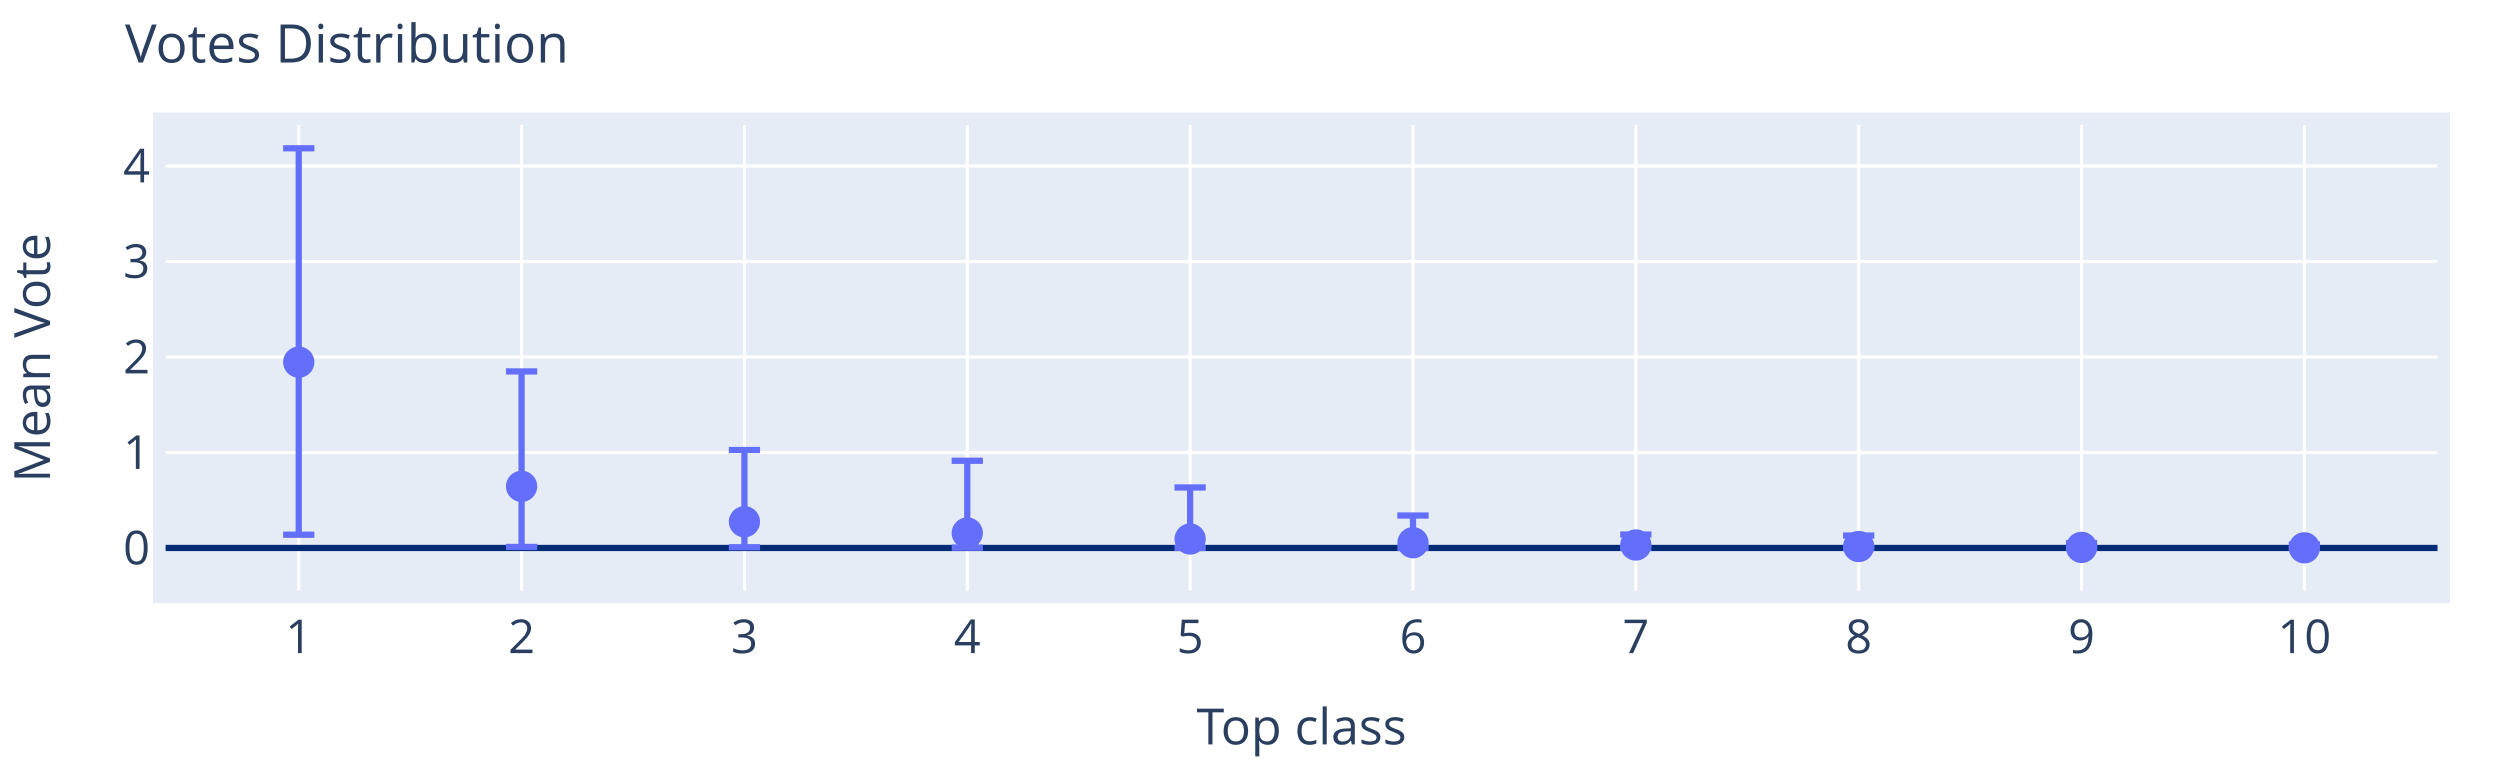
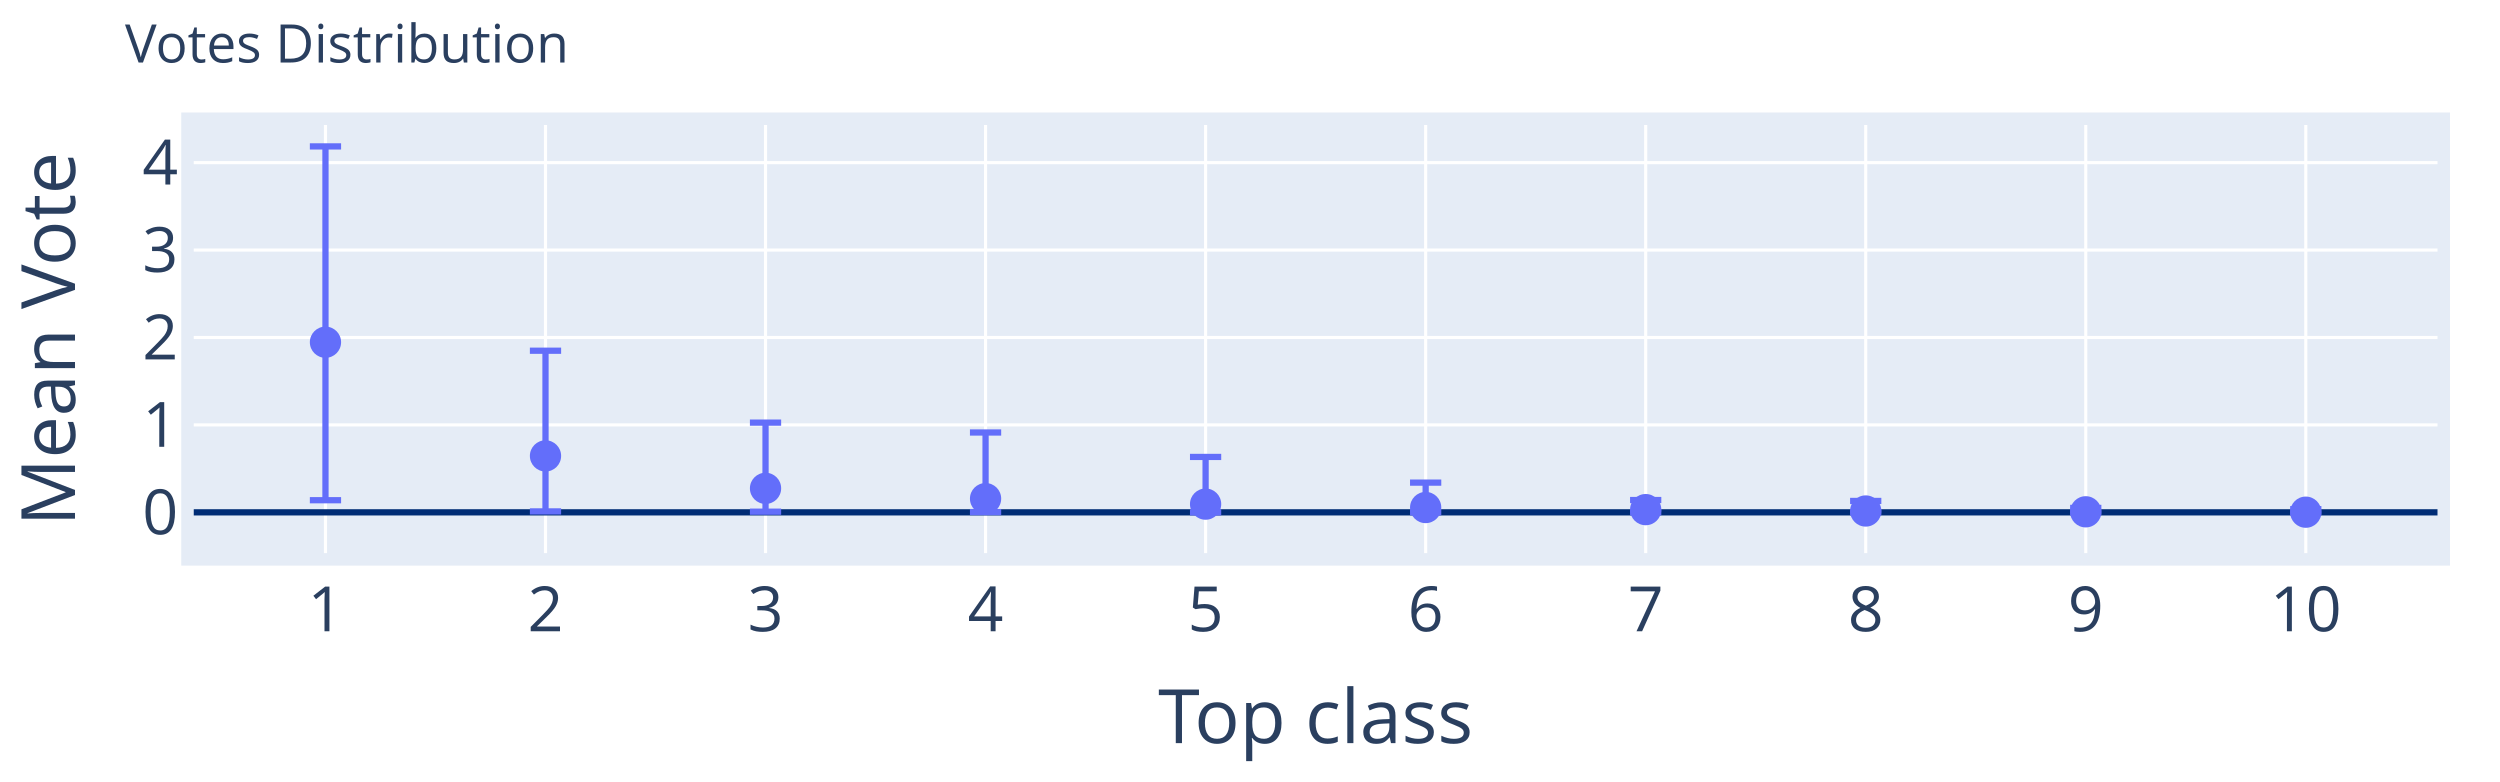
<svg xmlns="http://www.w3.org/2000/svg" class="main-svg" width="800" height="250" style="" viewBox="0 0 800 250">
  <rect x="0" y="0" width="800" height="250" style="fill: rgb(255, 255, 255); fill-opacity: 1;" />
-   <defs id="defs-b83295">
+   <defs id="defs-5226c3">
    <g class="clips">
-       <clipPath id="clipb83295xyplot" class="plotclip">
-         <rect width="727" height="149" />
+       <clipPath id="clip5226c3xyplot" class="plotclip">
+         <rect width="718" height="137" />
      </clipPath>
-       <clipPath class="axesclip" id="clipb83295x">
-         <rect x="53" y="0" width="727" height="250" />
+       <clipPath class="axesclip" id="clip5226c3x">
+         <rect x="62" y="0" width="718" height="250" />
      </clipPath>
-       <clipPath class="axesclip" id="clipb83295y">
-         <rect x="0" y="40" width="800" height="149" />
+       <clipPath class="axesclip" id="clip5226c3y">
+         <rect x="0" y="40" width="800" height="137" />
      </clipPath>
-       <clipPath class="axesclip" id="clipb83295xy">
-         <rect x="53" y="40" width="727" height="149" />
+       <clipPath class="axesclip" id="clip5226c3xy">
+         <rect x="62" y="40" width="718" height="137" />
      </clipPath>
    </g>
    <g class="gradients" />
  </defs>
  <g class="bglayer">
-     <rect class="bg" x="49" y="36" width="735" height="157" style="fill: rgb(229, 236, 246); fill-opacity: 1; stroke-width: 0;" />
+     <rect class="bg" x="58" y="36" width="726" height="145" style="fill: rgb(229, 236, 246); fill-opacity: 1; stroke-width: 0;" />
  </g>
  <g class="layer-below">
    <g class="imagelayer" />
    <g class="shapelayer" />
  </g>
  <g class="cartesianlayer">
    <g class="subplot xy">
      <g class="layer-subplot">
        <g class="shapelayer" />
        <g class="imagelayer" />
      </g>
      <g class="gridlayer">
        <g class="x">
-           <path class="xgrid crisp" transform="translate(95.6,0)" d="M0,40v149" style="stroke: rgb(255, 255, 255); stroke-opacity: 1; stroke-width: 1px;" />
-           <path class="xgrid crisp" transform="translate(166.91,0)" d="M0,40v149" style="stroke: rgb(255, 255, 255); stroke-opacity: 1; stroke-width: 1px;" />
-           <path class="xgrid crisp" transform="translate(238.22,0)" d="M0,40v149" style="stroke: rgb(255, 255, 255); stroke-opacity: 1; stroke-width: 1px;" />
-           <path class="xgrid crisp" transform="translate(309.53,0)" d="M0,40v149" style="stroke: rgb(255, 255, 255); stroke-opacity: 1; stroke-width: 1px;" />
-           <path class="xgrid crisp" transform="translate(380.84,0)" d="M0,40v149" style="stroke: rgb(255, 255, 255); stroke-opacity: 1; stroke-width: 1px;" />
-           <path class="xgrid crisp" transform="translate(452.16,0)" d="M0,40v149" style="stroke: rgb(255, 255, 255); stroke-opacity: 1; stroke-width: 1px;" />
-           <path class="xgrid crisp" transform="translate(523.47,0)" d="M0,40v149" style="stroke: rgb(255, 255, 255); stroke-opacity: 1; stroke-width: 1px;" />
-           <path class="xgrid crisp" transform="translate(594.78,0)" d="M0,40v149" style="stroke: rgb(255, 255, 255); stroke-opacity: 1; stroke-width: 1px;" />
-           <path class="xgrid crisp" transform="translate(666.09,0)" d="M0,40v149" style="stroke: rgb(255, 255, 255); stroke-opacity: 1; stroke-width: 1px;" />
-           <path class="xgrid crisp" transform="translate(737.4,0)" d="M0,40v149" style="stroke: rgb(255, 255, 255); stroke-opacity: 1; stroke-width: 1px;" />
+           <path class="xgrid crisp" transform="translate(104.15,0)" d="M0,40v137" style="stroke: rgb(255, 255, 255); stroke-opacity: 1; stroke-width: 1px;" />
+           <path class="xgrid crisp" transform="translate(174.56,0)" d="M0,40v137" style="stroke: rgb(255, 255, 255); stroke-opacity: 1; stroke-width: 1px;" />
+           <path class="xgrid crisp" transform="translate(244.97,0)" d="M0,40v137" style="stroke: rgb(255, 255, 255); stroke-opacity: 1; stroke-width: 1px;" />
+           <path class="xgrid crisp" transform="translate(315.38,0)" d="M0,40v137" style="stroke: rgb(255, 255, 255); stroke-opacity: 1; stroke-width: 1px;" />
+           <path class="xgrid crisp" transform="translate(385.79,0)" d="M0,40v137" style="stroke: rgb(255, 255, 255); stroke-opacity: 1; stroke-width: 1px;" />
+           <path class="xgrid crisp" transform="translate(456.21,0)" d="M0,40v137" style="stroke: rgb(255, 255, 255); stroke-opacity: 1; stroke-width: 1px;" />
+           <path class="xgrid crisp" transform="translate(526.62,0)" d="M0,40v137" style="stroke: rgb(255, 255, 255); stroke-opacity: 1; stroke-width: 1px;" />
+           <path class="xgrid crisp" transform="translate(597.03,0)" d="M0,40v137" style="stroke: rgb(255, 255, 255); stroke-opacity: 1; stroke-width: 1px;" />
+           <path class="xgrid crisp" transform="translate(667.44,0)" d="M0,40v137" style="stroke: rgb(255, 255, 255); stroke-opacity: 1; stroke-width: 1px;" />
+           <path class="xgrid crisp" transform="translate(737.85,0)" d="M0,40v137" style="stroke: rgb(255, 255, 255); stroke-opacity: 1; stroke-width: 1px;" />
        </g>
        <g class="y">
-           <path class="ygrid crisp" transform="translate(0,144.8)" d="M53,0h727" style="stroke: rgb(255, 255, 255); stroke-opacity: 1; stroke-width: 1px;" />
-           <path class="ygrid crisp" transform="translate(0,114.24)" d="M53,0h727" style="stroke: rgb(255, 255, 255); stroke-opacity: 1; stroke-width: 1px;" />
-           <path class="ygrid crisp" transform="translate(0,83.68)" d="M53,0h727" style="stroke: rgb(255, 255, 255); stroke-opacity: 1; stroke-width: 1px;" />
-           <path class="ygrid crisp" transform="translate(0,53.12)" d="M53,0h727" style="stroke: rgb(255, 255, 255); stroke-opacity: 1; stroke-width: 1px;" />
+           <path class="ygrid crisp" transform="translate(0,135.97)" d="M62,0h718" style="stroke: rgb(255, 255, 255); stroke-opacity: 1; stroke-width: 1px;" />
+           <path class="ygrid crisp" transform="translate(0,108)" d="M62,0h718" style="stroke: rgb(255, 255, 255); stroke-opacity: 1; stroke-width: 1px;" />
+           <path class="ygrid crisp" transform="translate(0,80.02)" d="M62,0h718" style="stroke: rgb(255, 255, 255); stroke-opacity: 1; stroke-width: 1px;" />
+           <path class="ygrid crisp" transform="translate(0,52.04)" d="M62,0h718" style="stroke: rgb(255, 255, 255); stroke-opacity: 1; stroke-width: 1px;" />
        </g>
      </g>
      <g class="zerolinelayer">
-         <path class="yzl zl crisp" transform="translate(0,175.35)" d="M53,0h727" style="stroke: rgb(0, 44, 117); stroke-opacity: 1; stroke-width: 2px;" />
+         <path class="yzl zl crisp" transform="translate(0,163.95)" d="M62,0h718" style="stroke: rgb(0, 44, 117); stroke-opacity: 1; stroke-width: 2px;" />
      </g>
      <path class="xlines-below" />
      <path class="ylines-below" />
      <g class="overlines-below" />
      <g class="xaxislayer-below" />
      <g class="yaxislayer-below" />
      <g class="overaxes-below" />
-       <g class="plot" transform="translate(53, 40)" clip-path="url('#clipb83295xyplot')">
+       <g class="plot" transform="translate(62, 40)" clip-path="url('#clip5226c3xyplot')">
        <g class="scatterlayer mlayer">
-           <g class="trace scatter trace002fa70f-e312-46e1-80ba-8125e4d335e3" style="stroke-miterlimit: 2; opacity: 1;">
+           <g class="trace scatter trace9e7f3ccd-c15f-4309-8ac1-215952b43419" style="stroke-miterlimit: 2; opacity: 1;">
            <g class="fills" />
            <g class="errorbars">
              <g class="errorbar" style="opacity: 1;">
-                 <path class="yerror" d="M37.6,7.45h10m-5,0V131.11m-5,0h10" style="vector-effect: non-scaling-stroke; stroke-width: 2px; stroke: rgb(99, 110, 250); stroke-opacity: 1;" />
+                 <path class="yerror" d="M37.15,6.85h10m-5,0V120.07m-5,0h10" style="vector-effect: non-scaling-stroke; stroke-width: 2px; stroke: rgb(99, 110, 250); stroke-opacity: 1;" />
              </g>
              <g class="errorbar" style="opacity: 1;">
-                 <path class="yerror" d="M108.91,78.86h10m-5,0V135.02m-5,0h10" style="vector-effect: non-scaling-stroke; stroke-width: 2px; stroke: rgb(99, 110, 250); stroke-opacity: 1;" />
+                 <path class="yerror" d="M107.56,72.23h10m-5,0V123.65m-5,0h10" style="vector-effect: non-scaling-stroke; stroke-width: 2px; stroke: rgb(99, 110, 250); stroke-opacity: 1;" />
              </g>
              <g class="errorbar" style="opacity: 1;">
-                 <path class="yerror" d="M180.22,104h10m-5,0V135.12m-5,0h10" style="vector-effect: non-scaling-stroke; stroke-width: 2px; stroke: rgb(99, 110, 250); stroke-opacity: 1;" />
+                 <path class="yerror" d="M177.97,95.24h10m-5,0V123.74m-5,0h10" style="vector-effect: non-scaling-stroke; stroke-width: 2px; stroke: rgb(99, 110, 250); stroke-opacity: 1;" />
              </g>
              <g class="errorbar" style="opacity: 1;">
-                 <path class="yerror" d="M251.53,107.45h10m-5,0V135.25m-5,0h10" style="vector-effect: non-scaling-stroke; stroke-width: 2px; stroke: rgb(99, 110, 250); stroke-opacity: 1;" />
+                 <path class="yerror" d="M248.38,98.4h10m-5,0V123.86m-5,0h10" style="vector-effect: non-scaling-stroke; stroke-width: 2px; stroke: rgb(99, 110, 250); stroke-opacity: 1;" />
              </g>
              <g class="errorbar" style="opacity: 1;">
-                 <path class="yerror" d="M322.84,115.99h10m-5,0V135.35m-5,0h10" style="vector-effect: non-scaling-stroke; stroke-width: 2px; stroke: rgb(99, 110, 250); stroke-opacity: 1;" />
+                 <path class="yerror" d="M318.79,106.22h10m-5,0V123.95m-5,0h10" style="vector-effect: non-scaling-stroke; stroke-width: 2px; stroke: rgb(99, 110, 250); stroke-opacity: 1;" />
              </g>
              <g class="errorbar" style="opacity: 1;">
-                 <path class="yerror" d="M394.16,124.97h10m-5,0V135.35m-5,0h10" style="vector-effect: non-scaling-stroke; stroke-width: 2px; stroke: rgb(99, 110, 250); stroke-opacity: 1;" />
+                 <path class="yerror" d="M389.21,114.44h10m-5,0V123.95m-5,0h10" style="vector-effect: non-scaling-stroke; stroke-width: 2px; stroke: rgb(99, 110, 250); stroke-opacity: 1;" />
              </g>
              <g class="errorbar" style="opacity: 1;">
-                 <path class="yerror" d="M465.47,131.05h10m-5,0V135.35m-5,0h10" style="vector-effect: non-scaling-stroke; stroke-width: 2px; stroke: rgb(99, 110, 250); stroke-opacity: 1;" />
+                 <path class="yerror" d="M459.62,120.01h10m-5,0V123.95m-5,0h10" style="vector-effect: non-scaling-stroke; stroke-width: 2px; stroke: rgb(99, 110, 250); stroke-opacity: 1;" />
              </g>
              <g class="errorbar" style="opacity: 1;">
-                 <path class="yerror" d="M536.78,131.37h10m-5,0V135.35m-5,0h10" style="vector-effect: non-scaling-stroke; stroke-width: 2px; stroke: rgb(99, 110, 250); stroke-opacity: 1;" />
+                 <path class="yerror" d="M530.03,120.3h10m-5,0V123.95m-5,0h10" style="vector-effect: non-scaling-stroke; stroke-width: 2px; stroke: rgb(99, 110, 250); stroke-opacity: 1;" />
              </g>
              <g class="errorbar" style="opacity: 1;">
-                 <path class="yerror" d="M608.09,133.81h10m-5,0V135.35m-5,0h10" style="vector-effect: non-scaling-stroke; stroke-width: 2px; stroke: rgb(99, 110, 250); stroke-opacity: 1;" />
+                 <path class="yerror" d="M600.44,122.53h10m-5,0V123.95m-5,0h10" style="vector-effect: non-scaling-stroke; stroke-width: 2px; stroke: rgb(99, 110, 250); stroke-opacity: 1;" />
              </g>
              <g class="errorbar" style="opacity: 1;">
-                 <path class="yerror" d="M679.4,134.24h10m-5,0V135.35m-5,0h10" style="vector-effect: non-scaling-stroke; stroke-width: 2px; stroke: rgb(99, 110, 250); stroke-opacity: 1;" />
+                 <path class="yerror" d="M670.85,122.93h10m-5,0V123.95m-5,0h10" style="vector-effect: non-scaling-stroke; stroke-width: 2px; stroke: rgb(99, 110, 250); stroke-opacity: 1;" />
              </g>
            </g>
            <g class="lines" />
            <g class="points">
-               <path class="point" transform="translate(42.6,75.89)" d="M5,0A5,5 0 1,1 0,-5A5,5 0 0,1 5,0Z" style="opacity: 1; stroke-width: 0px; fill: rgb(99, 110, 250); fill-opacity: 1;" />
-               <path class="point" transform="translate(113.91,115.63)" d="M5,0A5,5 0 1,1 0,-5A5,5 0 0,1 5,0Z" style="opacity: 1; stroke-width: 0px; fill: rgb(99, 110, 250); fill-opacity: 1;" />
-               <path class="point" transform="translate(185.22,126.96)" d="M5,0A5,5 0 1,1 0,-5A5,5 0 0,1 5,0Z" style="opacity: 1; stroke-width: 0px; fill: rgb(99, 110, 250); fill-opacity: 1;" />
-               <path class="point" transform="translate(256.53,130.57)" d="M5,0A5,5 0 1,1 0,-5A5,5 0 0,1 5,0Z" style="opacity: 1; stroke-width: 0px; fill: rgb(99, 110, 250); fill-opacity: 1;" />
-               <path class="point" transform="translate(327.84,132.48)" d="M5,0A5,5 0 1,1 0,-5A5,5 0 0,1 5,0Z" style="opacity: 1; stroke-width: 0px; fill: rgb(99, 110, 250); fill-opacity: 1;" />
-               <path class="point" transform="translate(399.16,133.67)" d="M5,0A5,5 0 1,1 0,-5A5,5 0 0,1 5,0Z" style="opacity: 1; stroke-width: 0px; fill: rgb(99, 110, 250); fill-opacity: 1;" />
-               <path class="point" transform="translate(470.47,134.4)" d="M5,0A5,5 0 1,1 0,-5A5,5 0 0,1 5,0Z" style="opacity: 1; stroke-width: 0px; fill: rgb(99, 110, 250); fill-opacity: 1;" />
-               <path class="point" transform="translate(541.78,134.89)" d="M5,0A5,5 0 1,1 0,-5A5,5 0 0,1 5,0Z" style="opacity: 1; stroke-width: 0px; fill: rgb(99, 110, 250); fill-opacity: 1;" />
-               <path class="point" transform="translate(613.09,135.17)" d="M5,0A5,5 0 1,1 0,-5A5,5 0 0,1 5,0Z" style="opacity: 1; stroke-width: 0px; fill: rgb(99, 110, 250); fill-opacity: 1;" />
-               <path class="point" transform="translate(684.4,135.3)" d="M5,0A5,5 0 1,1 0,-5A5,5 0 0,1 5,0Z" style="opacity: 1; stroke-width: 0px; fill: rgb(99, 110, 250); fill-opacity: 1;" />
+               <path class="point" transform="translate(42.15,69.51)" d="M5,0A5,5 0 1,1 0,-5A5,5 0 0,1 5,0Z" style="opacity: 1; stroke-width: 0px; fill: rgb(99, 110, 250); fill-opacity: 1;" />
+               <path class="point" transform="translate(112.56,105.89)" d="M5,0A5,5 0 1,1 0,-5A5,5 0 0,1 5,0Z" style="opacity: 1; stroke-width: 0px; fill: rgb(99, 110, 250); fill-opacity: 1;" />
+               <path class="point" transform="translate(182.97,116.27)" d="M5,0A5,5 0 1,1 0,-5A5,5 0 0,1 5,0Z" style="opacity: 1; stroke-width: 0px; fill: rgb(99, 110, 250); fill-opacity: 1;" />
+               <path class="point" transform="translate(253.38,119.57)" d="M5,0A5,5 0 1,1 0,-5A5,5 0 0,1 5,0Z" style="opacity: 1; stroke-width: 0px; fill: rgb(99, 110, 250); fill-opacity: 1;" />
+               <path class="point" transform="translate(323.79,121.32)" d="M5,0A5,5 0 1,1 0,-5A5,5 0 0,1 5,0Z" style="opacity: 1; stroke-width: 0px; fill: rgb(99, 110, 250); fill-opacity: 1;" />
+               <path class="point" transform="translate(394.21,122.41)" d="M5,0A5,5 0 1,1 0,-5A5,5 0 0,1 5,0Z" style="opacity: 1; stroke-width: 0px; fill: rgb(99, 110, 250); fill-opacity: 1;" />
+               <path class="point" transform="translate(464.62,123.08)" d="M5,0A5,5 0 1,1 0,-5A5,5 0 0,1 5,0Z" style="opacity: 1; stroke-width: 0px; fill: rgb(99, 110, 250); fill-opacity: 1;" />
+               <path class="point" transform="translate(535.03,123.52)" d="M5,0A5,5 0 1,1 0,-5A5,5 0 0,1 5,0Z" style="opacity: 1; stroke-width: 0px; fill: rgb(99, 110, 250); fill-opacity: 1;" />
+               <path class="point" transform="translate(605.44,123.78)" d="M5,0A5,5 0 1,1 0,-5A5,5 0 0,1 5,0Z" style="opacity: 1; stroke-width: 0px; fill: rgb(99, 110, 250); fill-opacity: 1;" />
+               <path class="point" transform="translate(675.85,123.9)" d="M5,0A5,5 0 1,1 0,-5A5,5 0 0,1 5,0Z" style="opacity: 1; stroke-width: 0px; fill: rgb(99, 110, 250); fill-opacity: 1;" />
            </g>
            <g class="text" />
          </g>
        </g>
      </g>
      <g class="overplot" />
      <path class="xlines-above crisp" d="M0,0" style="fill: none;" />
      <path class="ylines-above crisp" d="M0,0" style="fill: none;" />
      <g class="overlines-above" />
      <g class="xaxislayer-above">
        <g class="xtick">
-           <text text-anchor="middle" x="0" y="209" transform="translate(95.6,0)" style="font-family: 'Open Sans', verdana, arial, sans-serif; font-size: 15px; fill: rgb(42, 63, 95); fill-opacity: 1; white-space: pre;">1</text>
+           <text text-anchor="middle" x="0" y="202" transform="translate(104.15,0)" style="font-family: 'Open Sans', verdana, arial, sans-serif; font-size: 20px; fill: rgb(42, 63, 95); fill-opacity: 1; white-space: pre;">1</text>
        </g>
        <g class="xtick">
-           <text text-anchor="middle" x="0" y="209" transform="translate(166.91,0)" style="font-family: 'Open Sans', verdana, arial, sans-serif; font-size: 15px; fill: rgb(42, 63, 95); fill-opacity: 1; white-space: pre;">2</text>
+           <text text-anchor="middle" x="0" y="202" transform="translate(174.56,0)" style="font-family: 'Open Sans', verdana, arial, sans-serif; font-size: 20px; fill: rgb(42, 63, 95); fill-opacity: 1; white-space: pre;">2</text>
        </g>
        <g class="xtick">
-           <text text-anchor="middle" x="0" y="209" transform="translate(238.22,0)" style="font-family: 'Open Sans', verdana, arial, sans-serif; font-size: 15px; fill: rgb(42, 63, 95); fill-opacity: 1; white-space: pre;">3</text>
+           <text text-anchor="middle" x="0" y="202" transform="translate(244.97,0)" style="font-family: 'Open Sans', verdana, arial, sans-serif; font-size: 20px; fill: rgb(42, 63, 95); fill-opacity: 1; white-space: pre;">3</text>
        </g>
        <g class="xtick">
-           <text text-anchor="middle" x="0" y="209" transform="translate(309.53,0)" style="font-family: 'Open Sans', verdana, arial, sans-serif; font-size: 15px; fill: rgb(42, 63, 95); fill-opacity: 1; white-space: pre;">4</text>
+           <text text-anchor="middle" x="0" y="202" transform="translate(315.38,0)" style="font-family: 'Open Sans', verdana, arial, sans-serif; font-size: 20px; fill: rgb(42, 63, 95); fill-opacity: 1; white-space: pre;">4</text>
        </g>
        <g class="xtick">
-           <text text-anchor="middle" x="0" y="209" transform="translate(380.84,0)" style="font-family: 'Open Sans', verdana, arial, sans-serif; font-size: 15px; fill: rgb(42, 63, 95); fill-opacity: 1; white-space: pre;">5</text>
+           <text text-anchor="middle" x="0" y="202" transform="translate(385.79,0)" style="font-family: 'Open Sans', verdana, arial, sans-serif; font-size: 20px; fill: rgb(42, 63, 95); fill-opacity: 1; white-space: pre;">5</text>
        </g>
        <g class="xtick">
-           <text text-anchor="middle" x="0" y="209" transform="translate(452.16,0)" style="font-family: 'Open Sans', verdana, arial, sans-serif; font-size: 15px; fill: rgb(42, 63, 95); fill-opacity: 1; white-space: pre;">6</text>
+           <text text-anchor="middle" x="0" y="202" transform="translate(456.21,0)" style="font-family: 'Open Sans', verdana, arial, sans-serif; font-size: 20px; fill: rgb(42, 63, 95); fill-opacity: 1; white-space: pre;">6</text>
        </g>
        <g class="xtick">
-           <text text-anchor="middle" x="0" y="209" transform="translate(523.47,0)" style="font-family: 'Open Sans', verdana, arial, sans-serif; font-size: 15px; fill: rgb(42, 63, 95); fill-opacity: 1; white-space: pre;">7</text>
+           <text text-anchor="middle" x="0" y="202" transform="translate(526.62,0)" style="font-family: 'Open Sans', verdana, arial, sans-serif; font-size: 20px; fill: rgb(42, 63, 95); fill-opacity: 1; white-space: pre;">7</text>
        </g>
        <g class="xtick">
-           <text text-anchor="middle" x="0" y="209" transform="translate(594.78,0)" style="font-family: 'Open Sans', verdana, arial, sans-serif; font-size: 15px; fill: rgb(42, 63, 95); fill-opacity: 1; white-space: pre;">8</text>
+           <text text-anchor="middle" x="0" y="202" transform="translate(597.03,0)" style="font-family: 'Open Sans', verdana, arial, sans-serif; font-size: 20px; fill: rgb(42, 63, 95); fill-opacity: 1; white-space: pre;">8</text>
        </g>
        <g class="xtick">
-           <text text-anchor="middle" x="0" y="209" transform="translate(666.09,0)" style="font-family: 'Open Sans', verdana, arial, sans-serif; font-size: 15px; fill: rgb(42, 63, 95); fill-opacity: 1; white-space: pre;">9</text>
+           <text text-anchor="middle" x="0" y="202" transform="translate(667.44,0)" style="font-family: 'Open Sans', verdana, arial, sans-serif; font-size: 20px; fill: rgb(42, 63, 95); fill-opacity: 1; white-space: pre;">9</text>
        </g>
        <g class="xtick">
-           <text text-anchor="middle" x="0" y="209" transform="translate(737.4,0)" style="font-family: 'Open Sans', verdana, arial, sans-serif; font-size: 15px; fill: rgb(42, 63, 95); fill-opacity: 1; white-space: pre;">10</text>
+           <text text-anchor="middle" x="0" y="202" transform="translate(737.85,0)" style="font-family: 'Open Sans', verdana, arial, sans-serif; font-size: 20px; fill: rgb(42, 63, 95); fill-opacity: 1; white-space: pre;">10</text>
        </g>
      </g>
      <g class="yaxislayer-above">
        <g class="ytick">
-           <text text-anchor="end" x="48" y="5.25" transform="translate(0,175.35)" style="font-family: 'Open Sans', verdana, arial, sans-serif; font-size: 15px; fill: rgb(42, 63, 95); fill-opacity: 1; white-space: pre;">0</text>
+           <text text-anchor="end" x="57" y="7" transform="translate(0,163.95)" style="font-family: 'Open Sans', verdana, arial, sans-serif; font-size: 20px; fill: rgb(42, 63, 95); fill-opacity: 1; white-space: pre;">0</text>
        </g>
        <g class="ytick">
-           <text text-anchor="end" x="48" y="5.25" transform="translate(0,144.8)" style="font-family: 'Open Sans', verdana, arial, sans-serif; font-size: 15px; fill: rgb(42, 63, 95); fill-opacity: 1; white-space: pre;">1</text>
+           <text text-anchor="end" x="57" y="7" transform="translate(0,135.97)" style="font-family: 'Open Sans', verdana, arial, sans-serif; font-size: 20px; fill: rgb(42, 63, 95); fill-opacity: 1; white-space: pre;">1</text>
        </g>
        <g class="ytick">
-           <text text-anchor="end" x="48" y="5.25" transform="translate(0,114.24)" style="font-family: 'Open Sans', verdana, arial, sans-serif; font-size: 15px; fill: rgb(42, 63, 95); fill-opacity: 1; white-space: pre;">2</text>
+           <text text-anchor="end" x="57" y="7" transform="translate(0,108)" style="font-family: 'Open Sans', verdana, arial, sans-serif; font-size: 20px; fill: rgb(42, 63, 95); fill-opacity: 1; white-space: pre;">2</text>
        </g>
        <g class="ytick">
-           <text text-anchor="end" x="48" y="5.25" transform="translate(0,83.68)" style="font-family: 'Open Sans', verdana, arial, sans-serif; font-size: 15px; fill: rgb(42, 63, 95); fill-opacity: 1; white-space: pre;">3</text>
+           <text text-anchor="end" x="57" y="7" transform="translate(0,80.02)" style="font-family: 'Open Sans', verdana, arial, sans-serif; font-size: 20px; fill: rgb(42, 63, 95); fill-opacity: 1; white-space: pre;">3</text>
        </g>
        <g class="ytick">
-           <text text-anchor="end" x="48" y="5.25" transform="translate(0,53.12)" style="font-family: 'Open Sans', verdana, arial, sans-serif; font-size: 15px; fill: rgb(42, 63, 95); fill-opacity: 1; white-space: pre;">4</text>
+           <text text-anchor="end" x="57" y="7" transform="translate(0,52.04)" style="font-family: 'Open Sans', verdana, arial, sans-serif; font-size: 20px; fill: rgb(42, 63, 95); fill-opacity: 1; white-space: pre;">4</text>
        </g>
      </g>
      <g class="overaxes-above" />
    </g>
  </g>
  <g class="polarlayer" />
  <g class="ternarylayer" />
  <g class="geolayer" />
  <g class="funnelarealayer" />
  <g class="pielayer" />
  <g class="treemaplayer" />
  <g class="sunburstlayer" />
  <g class="glimages" />
-   <defs id="topdefs-b83295">
+   <defs id="topdefs-5226c3">
    <g class="clips" />
  </defs>
  <g class="layer-above">
    <g class="imagelayer" />
    <g class="shapelayer" />
  </g>
  <g class="infolayer">
    <g class="g-gtitle">
      <text class="gtitle" x="40" y="20" text-anchor="start" dy="0em" style="font-family: 'Open Sans', verdana, arial, sans-serif; font-size: 17px; fill: rgb(42, 63, 95); opacity: 1; font-weight: normal; white-space: pre;">Votes Distribution</text>
    </g>
    <g class="g-xtitle">
-       <text class="xtitle" x="416.5" y="238.2" text-anchor="middle" style="font-family: 'Open Sans', verdana, arial, sans-serif; font-size: 16px; fill: rgb(42, 63, 95); opacity: 1; font-weight: normal; white-space: pre;">Top class</text>
+       <text class="xtitle" x="421" y="237.8" text-anchor="middle" style="font-family: 'Open Sans', verdana, arial, sans-serif; font-size: 24px; fill: rgb(42, 63, 95); opacity: 1; font-weight: normal; white-space: pre;">Top class</text>
    </g>
-     <g class="g-ytitle" transform="translate(3.74707,0)">
-       <text class="ytitle" transform="rotate(-90,12.25312,114.5)" x="12.253" y="114.5" text-anchor="middle" style="font-family: 'Open Sans', verdana, arial, sans-serif; font-size: 16px; fill: rgb(42, 63, 95); opacity: 1; font-weight: normal; white-space: pre;">Mean Vote</text>
+     <g class="g-ytitle" transform="translate(11.51855,0)">
+       <text class="ytitle" transform="rotate(-90,12.48125,108.5)" x="12.481" y="108.5" text-anchor="middle" style="font-family: 'Open Sans', verdana, arial, sans-serif; font-size: 24px; fill: rgb(42, 63, 95); opacity: 1; font-weight: normal; white-space: pre;">Mean Vote</text>
    </g>
  </g>
</svg>
